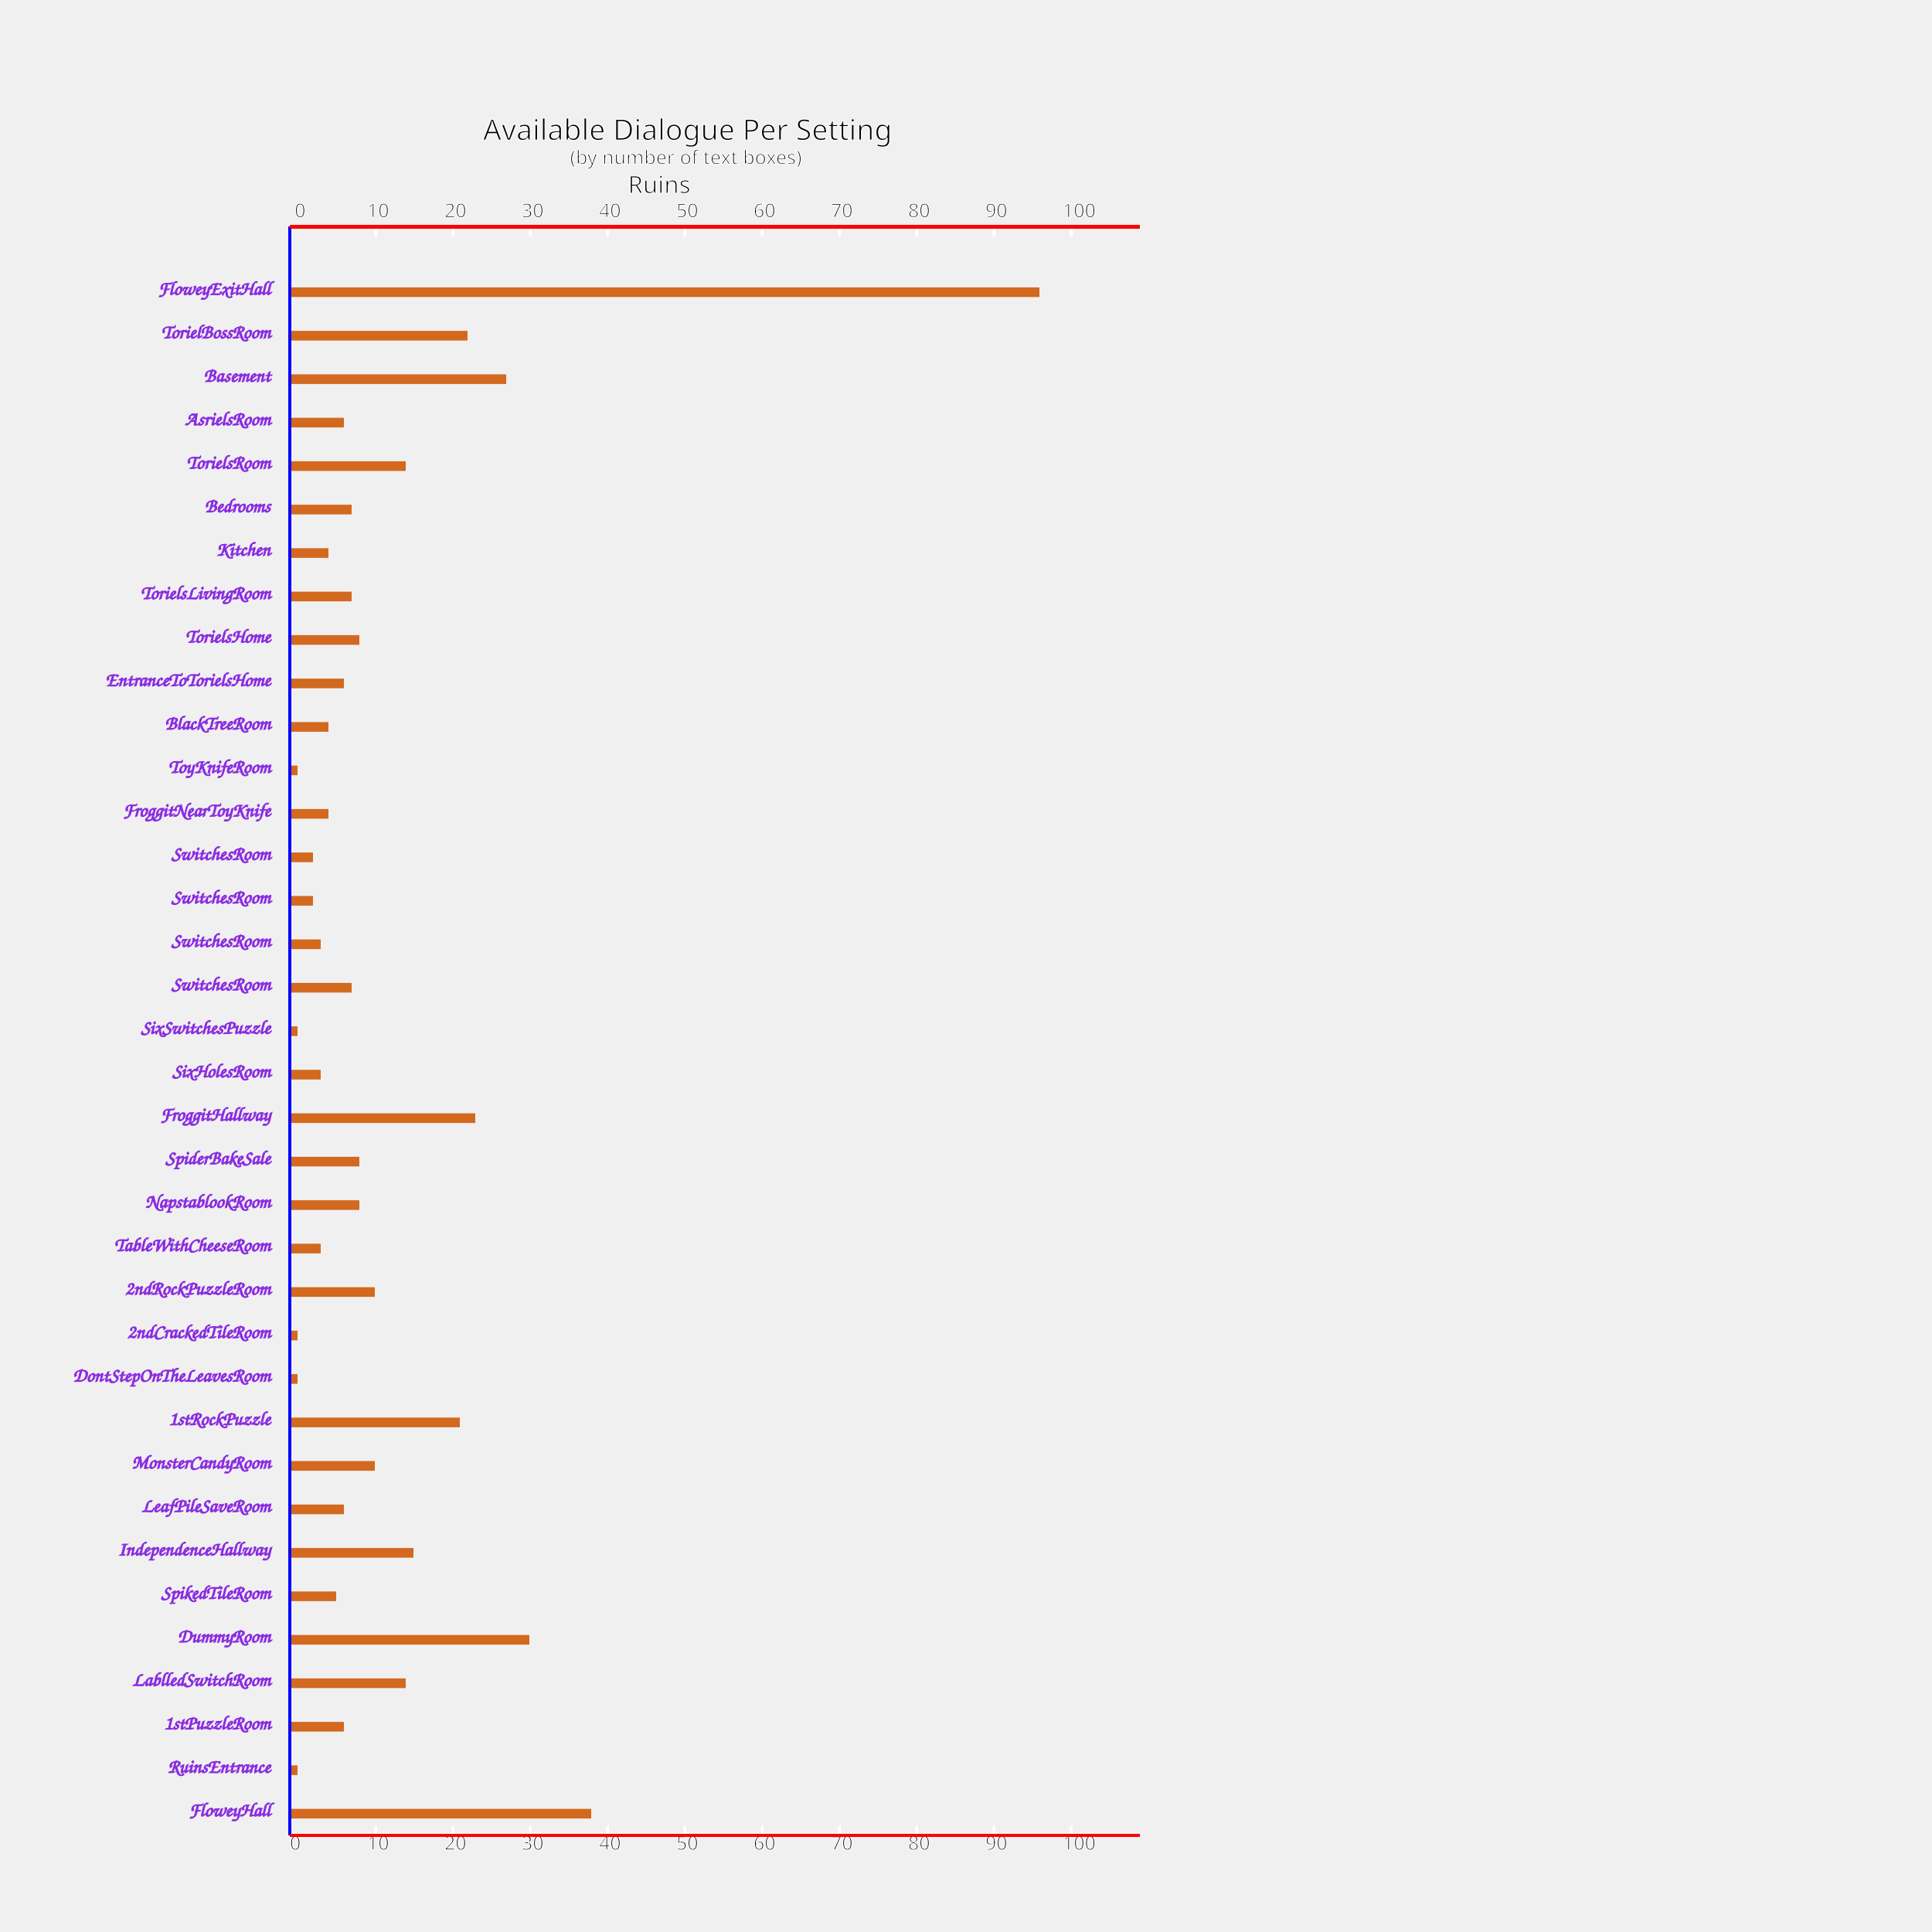
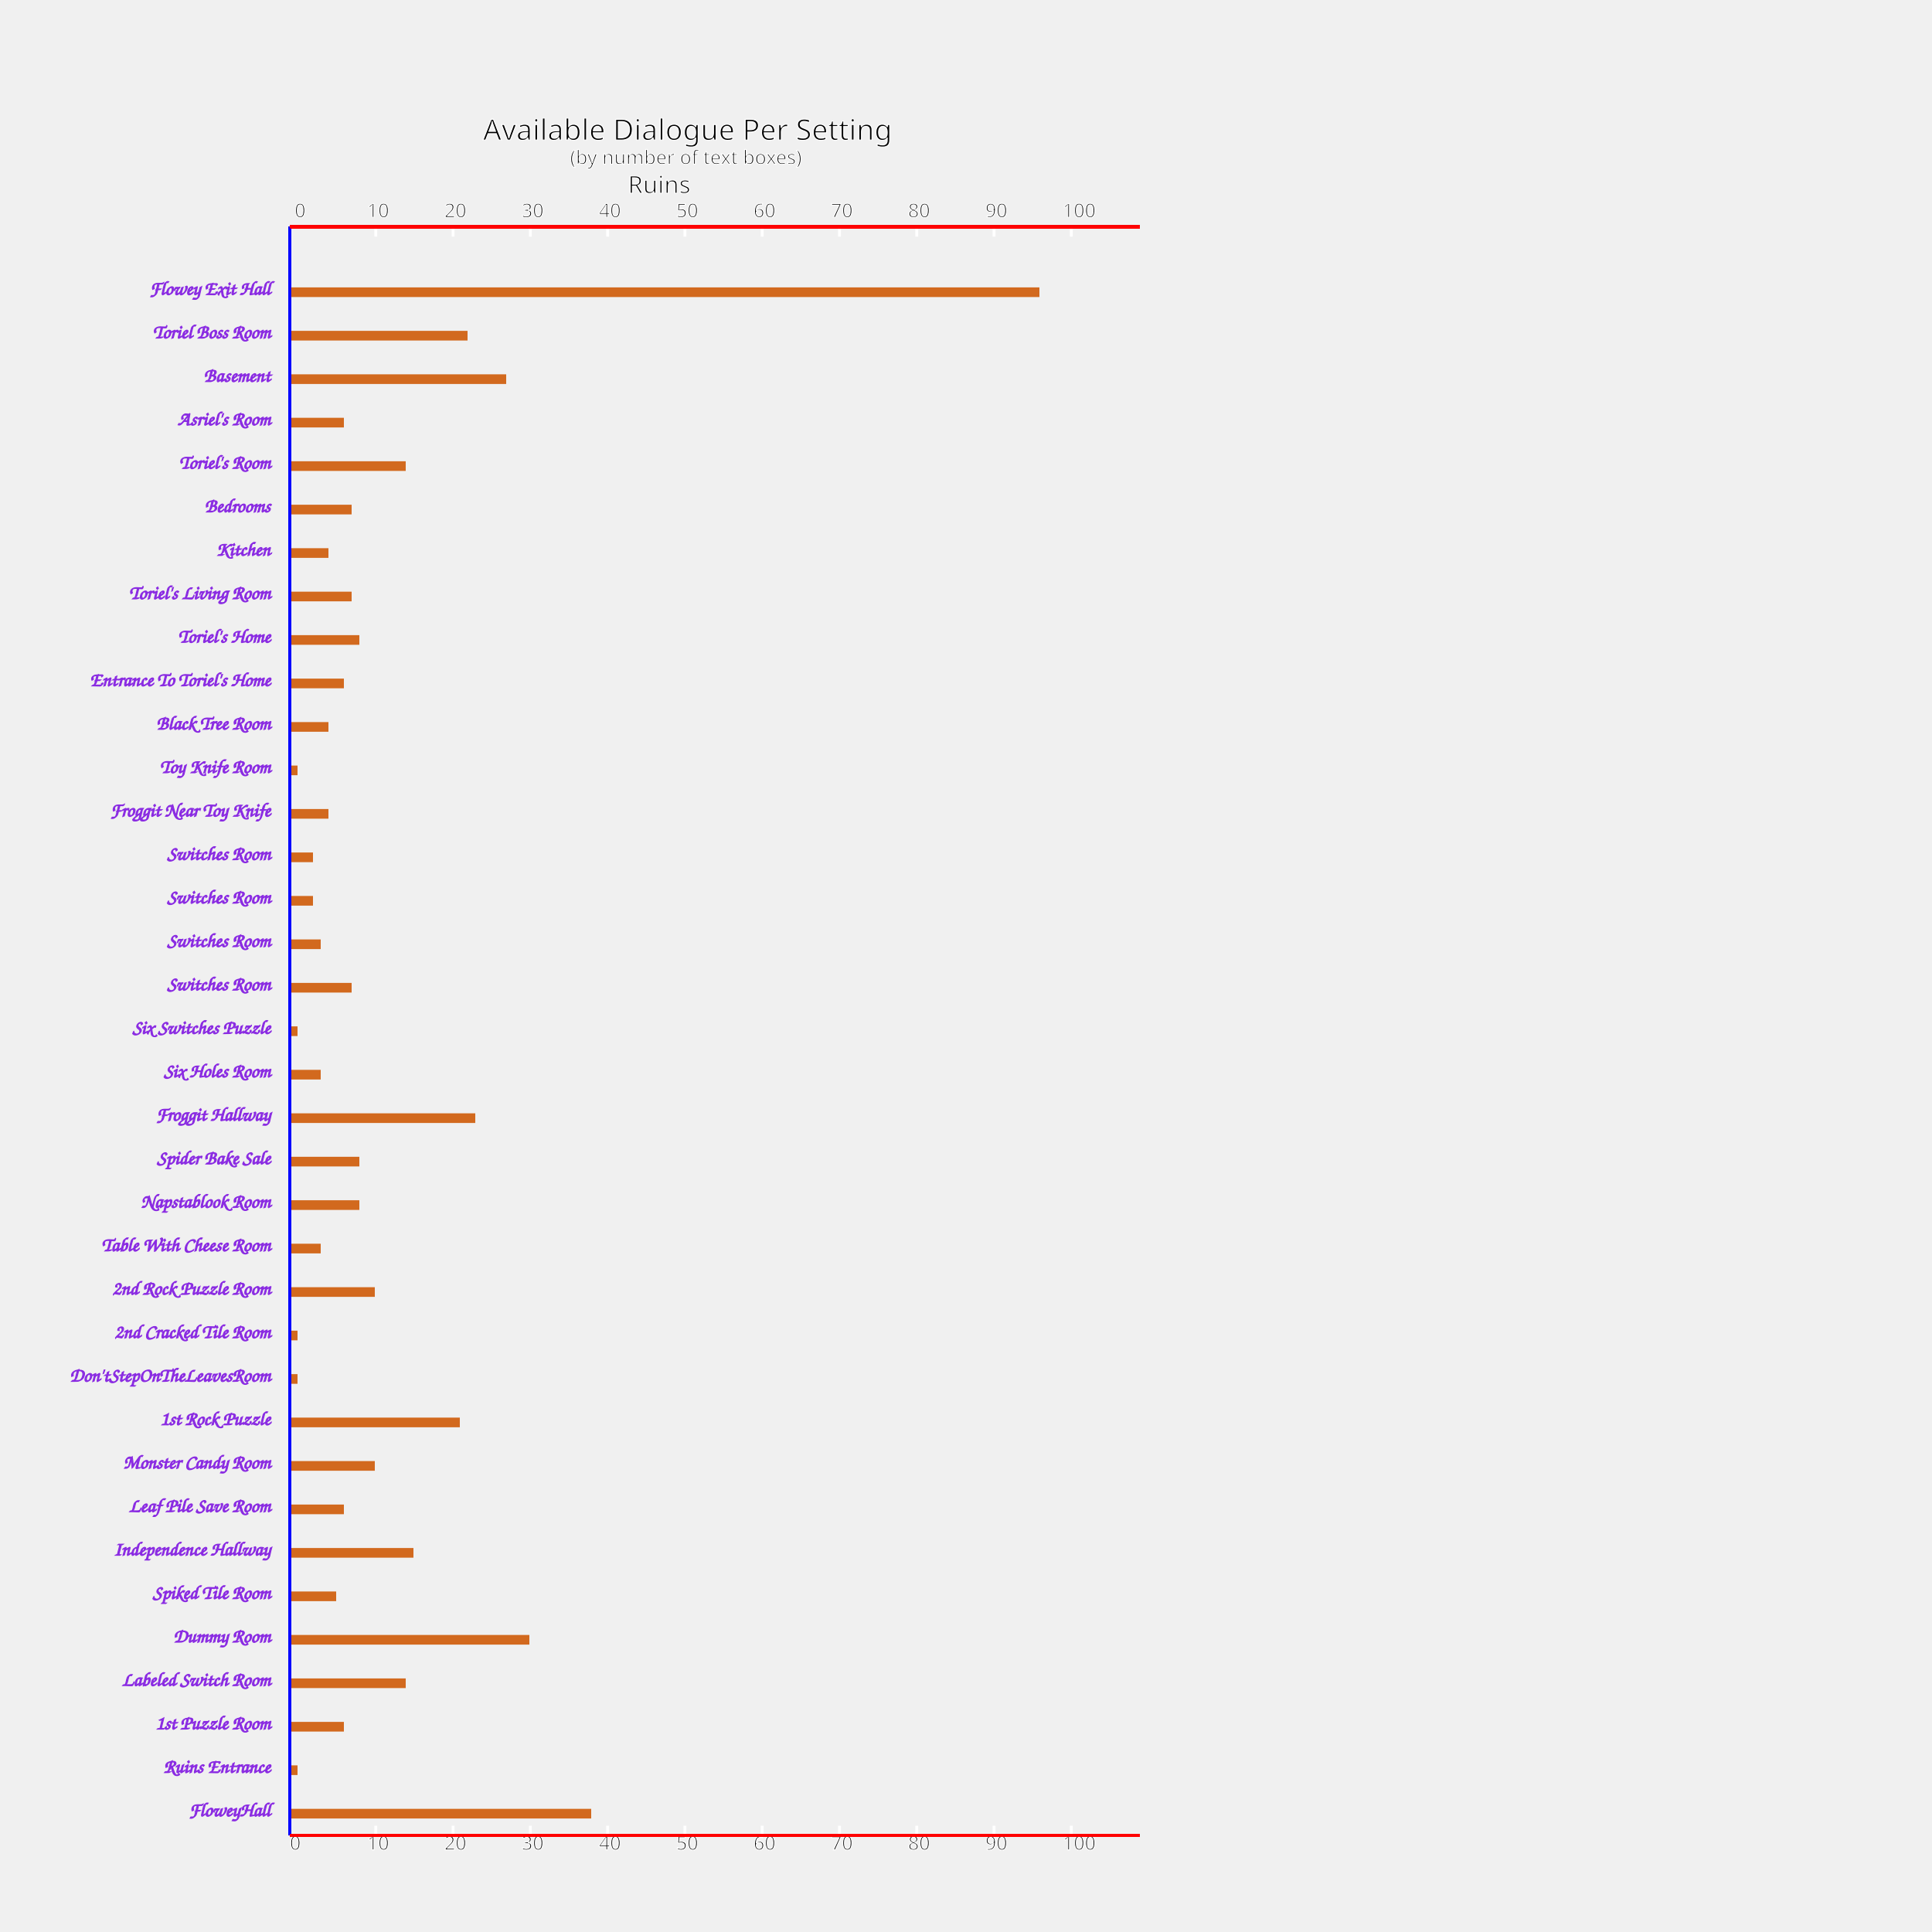
<svg xmlns="http://www.w3.org/2000/svg" width="2000" height="2000" style="background-color: black;">
  <g transform="translate(300, 1900)">
    <text x="0" y="15" font-size="20" font-family="papyrus" stroke="white">0</text>
    <text x="80" y="15" font-size="20" font-family="papyrus" stroke="white">10</text>
    <line x1="89" x2="89" y1="0" y2="-10" stroke-width="3" stroke="white" />
    <text x="160" y="15" font-size="20" font-family="papyrus" stroke="white">20</text>
    <line x1="169" x2="169" y1="0" y2="-10" stroke-width="3" stroke="white" />
    <text x="240" y="15" font-size="20" font-family="papyrus" stroke="white">30</text>
    <line x1="249" x2="249" y1="0" y2="-10" stroke-width="3" stroke="white" />
    <text x="320" y="15" font-size="20" font-family="papyrus" stroke="white">40</text>
    <line x1="329" x2="329" y1="0" y2="-10" stroke-width="3" stroke="white" />
    <text x="400" y="15" font-size="20" font-family="papyrus" stroke="white">50</text>
    <line x1="409" x2="409" y1="0" y2="-10" stroke-width="3" stroke="white" />
    <text x="480" y="15" font-size="20" font-family="papyrus" stroke="white">60</text>
    <line x1="489" x2="489" y1="0" y2="-10" stroke-width="3" stroke="white" />
    <text x="560" y="15" font-size="20" font-family="papyrus" stroke="white">70</text>
    <line x1="569" x2="569" y1="0" y2="-10" stroke-width="3" stroke="white" />
    <text x="640" y="15" font-size="20" font-family="papyrus" stroke="white">80</text>
    <line x1="649" x2="649" y1="0" y2="-10" stroke-width="3" stroke="white" />
    <text x="720" y="15" font-size="20" font-family="papyrus" stroke="white">90</text>
    <line x1="729" x2="729" y1="0" y2="-10" stroke-width="3" stroke="white" />
    <text x="800" y="15" font-size="20" font-family="papyrus" stroke="white">100</text>
    <line x1="809" x2="809" y1="0" y2="-10" stroke-width="3" stroke="white" />
    <text x="5" y="-1675" font-size="20" font-family="papyrus" stroke="white">0</text>
    <text x="80" y="-1675" font-size="20" font-family="papyrus" stroke="white">10</text>
    <line x1="89" x2="89" y1="-1665" y2="-1655" stroke-width="3" stroke="white" />
    <text x="160" y="-1675" font-size="20" font-family="papyrus" stroke="white">20</text>
    <line x1="169" x2="169" y1="-1665" y2="-1655" stroke-width="3" stroke="white" />
    <text x="240" y="-1675" font-size="20" font-family="papyrus" stroke="white">30</text>
    <line x1="249" x2="249" y1="-1665" y2="-1655" stroke-width="3" stroke="white" />
    <text x="320" y="-1675" font-size="20" font-family="papyrus" stroke="white">40</text>
    <line x1="329" x2="329" y1="-1665" y2="-1655" stroke-width="3" stroke="white" />
    <text x="400" y="-1675" font-size="20" font-family="papyrus" stroke="white">50</text>
    <line x1="409" x2="409" y1="-1665" y2="-1655" stroke-width="3" stroke="white" />
    <text x="480" y="-1675" font-size="20" font-family="papyrus" stroke="white">60</text>
    <line x1="489" x2="489" y1="-1665" y2="-1655" stroke-width="3" stroke="white" />
    <text x="560" y="-1675" font-size="20" font-family="papyrus" stroke="white">70</text>
    <line x1="569" x2="569" y1="-1665" y2="-1655" stroke-width="3" stroke="white" />
    <text x="640" y="-1675" font-size="20" font-family="papyrus" stroke="white">80</text>
    <line x1="649" x2="649" y1="-1665" y2="-1655" stroke-width="3" stroke="white" />
    <text x="720" y="-1675" font-size="20" font-family="papyrus" stroke="white">90</text>
    <line x1="729" x2="729" y1="-1665" y2="-1655" stroke-width="3" stroke="white" />
    <text x="800" y="-1675" font-size="20" font-family="papyrus" stroke="white">100</text>
    <line x1="809" x2="809" y1="-1665" y2="-1655" stroke-width="3" stroke="white" />
    <text x="200" y="-1755" stroke="white" font-size="30" font-family="papyrus">Available
            Dialogue Per Setting</text>
    <text x="290" y="-1730" stroke="white" font-size="20" font-family="papyrus">(by number of text boxes)</text>
    <text x="350" y="-1700" stroke="white" font-size="25" font-family="papyrus">Ruins</text>
    <g>
      <text x="-20" y="-20" fill="blueviolet" text-anchor="end" font-size="20" font-family="comic sans Ms" stroke="blueviolet">FloweyHall</text>
      <line x1="0" x2="312" y1="-22.5" y2="-22.5" stroke="chocolate" stroke-width="10" />
    </g>
    <line x1="0" y1="0" x2="0" y2="-1665" stroke-width="3" stroke="blue" />
    <line x1="0" y1="0" x2="880" y2="0" stroke-width="3" stroke="red" />
    <line x1="0" y1="-1665" x2="880" y2="-1665" stroke-width="3" stroke="red" />
    <g>
-       <text x="-20" y="-65" fill="blueviolet" text-anchor="end" font-size="20" font-family="comic sans Ms" stroke="blueviolet">RuinsEntrance</text>
+       <text x="-20" y="-65" fill="blueviolet" text-anchor="end" font-size="20" font-family="comic sans Ms" stroke="blueviolet">Ruins Entrance</text>
      <line x1="0" x2="8" y1="-67.5" y2="-67.5" stroke="chocolate" stroke-width="10" />
    </g>
    <line x1="0" y1="0" x2="0" y2="-1665" stroke-width="3" stroke="blue" />
    <line x1="0" y1="0" x2="880" y2="0" stroke-width="3" stroke="red" />
    <line x1="0" y1="-1665" x2="880" y2="-1665" stroke-width="3" stroke="red" />
    <g>
-       <text x="-20" y="-110" fill="blueviolet" text-anchor="end" font-size="20" font-family="comic sans Ms" stroke="blueviolet">1stPuzzleRoom</text>
+       <text x="-20" y="-110" fill="blueviolet" text-anchor="end" font-size="20" font-family="comic sans Ms" stroke="blueviolet">1st Puzzle Room</text>
      <line x1="0" x2="56" y1="-112.5" y2="-112.5" stroke="chocolate" stroke-width="10" />
    </g>
    <line x1="0" y1="0" x2="0" y2="-1665" stroke-width="3" stroke="blue" />
    <line x1="0" y1="0" x2="880" y2="0" stroke-width="3" stroke="red" />
    <line x1="0" y1="-1665" x2="880" y2="-1665" stroke-width="3" stroke="red" />
    <g>
-       <text x="-20" y="-155" fill="blueviolet" text-anchor="end" font-size="20" font-family="comic sans Ms" stroke="blueviolet">LablledSwitchRoom</text>
+       <text x="-20" y="-155" fill="blueviolet" text-anchor="end" font-size="20" font-family="comic sans Ms" stroke="blueviolet">Labeled Switch Room</text>
      <line x1="0" x2="120" y1="-157.5" y2="-157.5" stroke="chocolate" stroke-width="10" />
    </g>
    <line x1="0" y1="0" x2="0" y2="-1665" stroke-width="3" stroke="blue" />
    <line x1="0" y1="0" x2="880" y2="0" stroke-width="3" stroke="red" />
    <line x1="0" y1="-1665" x2="880" y2="-1665" stroke-width="3" stroke="red" />
    <g>
-       <text x="-20" y="-200" fill="blueviolet" text-anchor="end" font-size="20" font-family="comic sans Ms" stroke="blueviolet">DummyRoom</text>
+       <text x="-20" y="-200" fill="blueviolet" text-anchor="end" font-size="20" font-family="comic sans Ms" stroke="blueviolet">Dummy Room</text>
      <line x1="0" x2="248" y1="-202.5" y2="-202.5" stroke="chocolate" stroke-width="10" />
    </g>
    <line x1="0" y1="0" x2="0" y2="-1665" stroke-width="3" stroke="blue" />
    <line x1="0" y1="0" x2="880" y2="0" stroke-width="3" stroke="red" />
    <line x1="0" y1="-1665" x2="880" y2="-1665" stroke-width="3" stroke="red" />
    <g>
-       <text x="-20" y="-245" fill="blueviolet" text-anchor="end" font-size="20" font-family="comic sans Ms" stroke="blueviolet">SpikedTileRoom</text>
+       <text x="-20" y="-245" fill="blueviolet" text-anchor="end" font-size="20" font-family="comic sans Ms" stroke="blueviolet">Spiked Tile Room</text>
      <line x1="0" x2="48" y1="-247.5" y2="-247.5" stroke="chocolate" stroke-width="10" />
    </g>
    <line x1="0" y1="0" x2="0" y2="-1665" stroke-width="3" stroke="blue" />
    <line x1="0" y1="0" x2="880" y2="0" stroke-width="3" stroke="red" />
    <line x1="0" y1="-1665" x2="880" y2="-1665" stroke-width="3" stroke="red" />
    <g>
-       <text x="-20" y="-290" fill="blueviolet" text-anchor="end" font-size="20" font-family="comic sans Ms" stroke="blueviolet">IndependenceHallway</text>
+       <text x="-20" y="-290" fill="blueviolet" text-anchor="end" font-size="20" font-family="comic sans Ms" stroke="blueviolet">Independence Hallway</text>
      <line x1="0" x2="128" y1="-292.5" y2="-292.5" stroke="chocolate" stroke-width="10" />
    </g>
    <line x1="0" y1="0" x2="0" y2="-1665" stroke-width="3" stroke="blue" />
    <line x1="0" y1="0" x2="880" y2="0" stroke-width="3" stroke="red" />
    <line x1="0" y1="-1665" x2="880" y2="-1665" stroke-width="3" stroke="red" />
    <g>
-       <text x="-20" y="-335" fill="blueviolet" text-anchor="end" font-size="20" font-family="comic sans Ms" stroke="blueviolet">LeafPileSaveRoom</text>
+       <text x="-20" y="-335" fill="blueviolet" text-anchor="end" font-size="20" font-family="comic sans Ms" stroke="blueviolet">Leaf Pile Save Room</text>
      <line x1="0" x2="56" y1="-337.5" y2="-337.5" stroke="chocolate" stroke-width="10" />
    </g>
    <line x1="0" y1="0" x2="0" y2="-1665" stroke-width="3" stroke="blue" />
    <line x1="0" y1="0" x2="880" y2="0" stroke-width="3" stroke="red" />
    <line x1="0" y1="-1665" x2="880" y2="-1665" stroke-width="3" stroke="red" />
    <g>
-       <text x="-20" y="-380" fill="blueviolet" text-anchor="end" font-size="20" font-family="comic sans Ms" stroke="blueviolet">MonsterCandyRoom</text>
+       <text x="-20" y="-380" fill="blueviolet" text-anchor="end" font-size="20" font-family="comic sans Ms" stroke="blueviolet">Monster Candy Room</text>
      <line x1="0" x2="88" y1="-382.5" y2="-382.5" stroke="chocolate" stroke-width="10" />
    </g>
    <line x1="0" y1="0" x2="0" y2="-1665" stroke-width="3" stroke="blue" />
    <line x1="0" y1="0" x2="880" y2="0" stroke-width="3" stroke="red" />
    <line x1="0" y1="-1665" x2="880" y2="-1665" stroke-width="3" stroke="red" />
    <g>
-       <text x="-20" y="-425" fill="blueviolet" text-anchor="end" font-size="20" font-family="comic sans Ms" stroke="blueviolet">1stRockPuzzle</text>
+       <text x="-20" y="-425" fill="blueviolet" text-anchor="end" font-size="20" font-family="comic sans Ms" stroke="blueviolet">1st Rock Puzzle</text>
      <line x1="0" x2="176" y1="-427.5" y2="-427.5" stroke="chocolate" stroke-width="10" />
    </g>
    <line x1="0" y1="0" x2="0" y2="-1665" stroke-width="3" stroke="blue" />
    <line x1="0" y1="0" x2="880" y2="0" stroke-width="3" stroke="red" />
    <line x1="0" y1="-1665" x2="880" y2="-1665" stroke-width="3" stroke="red" />
    <g>
-       <text x="-20" y="-470" fill="blueviolet" text-anchor="end" font-size="20" font-family="comic sans Ms" stroke="blueviolet">DontStepOnTheLeavesRoom</text>
+       <text x="-20" y="-470" fill="blueviolet" text-anchor="end" font-size="20" font-family="comic sans Ms" stroke="blueviolet">Don'tStepOnTheLeavesRoom</text>
      <line x1="0" x2="8" y1="-472.5" y2="-472.5" stroke="chocolate" stroke-width="10" />
    </g>
    <line x1="0" y1="0" x2="0" y2="-1665" stroke-width="3" stroke="blue" />
    <line x1="0" y1="0" x2="880" y2="0" stroke-width="3" stroke="red" />
    <line x1="0" y1="-1665" x2="880" y2="-1665" stroke-width="3" stroke="red" />
    <g>
-       <text x="-20" y="-515" fill="blueviolet" text-anchor="end" font-size="20" font-family="comic sans Ms" stroke="blueviolet">2ndCrackedTileRoom</text>
+       <text x="-20" y="-515" fill="blueviolet" text-anchor="end" font-size="20" font-family="comic sans Ms" stroke="blueviolet">2nd Cracked Tile Room</text>
      <line x1="0" x2="8" y1="-517.5" y2="-517.5" stroke="chocolate" stroke-width="10" />
    </g>
    <line x1="0" y1="0" x2="0" y2="-1665" stroke-width="3" stroke="blue" />
    <line x1="0" y1="0" x2="880" y2="0" stroke-width="3" stroke="red" />
    <line x1="0" y1="-1665" x2="880" y2="-1665" stroke-width="3" stroke="red" />
    <g>
-       <text x="-20" y="-560" fill="blueviolet" text-anchor="end" font-size="20" font-family="comic sans Ms" stroke="blueviolet">2ndRockPuzzleRoom</text>
+       <text x="-20" y="-560" fill="blueviolet" text-anchor="end" font-size="20" font-family="comic sans Ms" stroke="blueviolet">2nd Rock Puzzle Room</text>
      <line x1="0" x2="88" y1="-562.5" y2="-562.5" stroke="chocolate" stroke-width="10" />
    </g>
    <line x1="0" y1="0" x2="0" y2="-1665" stroke-width="3" stroke="blue" />
    <line x1="0" y1="0" x2="880" y2="0" stroke-width="3" stroke="red" />
    <line x1="0" y1="-1665" x2="880" y2="-1665" stroke-width="3" stroke="red" />
    <g>
-       <text x="-20" y="-605" fill="blueviolet" text-anchor="end" font-size="20" font-family="comic sans Ms" stroke="blueviolet">TableWithCheeseRoom</text>
+       <text x="-20" y="-605" fill="blueviolet" text-anchor="end" font-size="20" font-family="comic sans Ms" stroke="blueviolet">Table With Cheese Room</text>
      <line x1="0" x2="32" y1="-607.5" y2="-607.5" stroke="chocolate" stroke-width="10" />
    </g>
    <line x1="0" y1="0" x2="0" y2="-1665" stroke-width="3" stroke="blue" />
    <line x1="0" y1="0" x2="880" y2="0" stroke-width="3" stroke="red" />
    <line x1="0" y1="-1665" x2="880" y2="-1665" stroke-width="3" stroke="red" />
    <g>
-       <text x="-20" y="-650" fill="blueviolet" text-anchor="end" font-size="20" font-family="comic sans Ms" stroke="blueviolet">NapstablookRoom</text>
+       <text x="-20" y="-650" fill="blueviolet" text-anchor="end" font-size="20" font-family="comic sans Ms" stroke="blueviolet">Napstablook Room</text>
      <line x1="0" x2="72" y1="-652.5" y2="-652.5" stroke="chocolate" stroke-width="10" />
    </g>
    <line x1="0" y1="0" x2="0" y2="-1665" stroke-width="3" stroke="blue" />
    <line x1="0" y1="0" x2="880" y2="0" stroke-width="3" stroke="red" />
    <line x1="0" y1="-1665" x2="880" y2="-1665" stroke-width="3" stroke="red" />
    <g>
-       <text x="-20" y="-695" fill="blueviolet" text-anchor="end" font-size="20" font-family="comic sans Ms" stroke="blueviolet">SpiderBakeSale</text>
+       <text x="-20" y="-695" fill="blueviolet" text-anchor="end" font-size="20" font-family="comic sans Ms" stroke="blueviolet">Spider Bake Sale</text>
      <line x1="0" x2="72" y1="-697.5" y2="-697.5" stroke="chocolate" stroke-width="10" />
    </g>
    <line x1="0" y1="0" x2="0" y2="-1665" stroke-width="3" stroke="blue" />
    <line x1="0" y1="0" x2="880" y2="0" stroke-width="3" stroke="red" />
    <line x1="0" y1="-1665" x2="880" y2="-1665" stroke-width="3" stroke="red" />
    <g>
-       <text x="-20" y="-740" fill="blueviolet" text-anchor="end" font-size="20" font-family="comic sans Ms" stroke="blueviolet">FroggitHallway</text>
+       <text x="-20" y="-740" fill="blueviolet" text-anchor="end" font-size="20" font-family="comic sans Ms" stroke="blueviolet">Froggit Hallway</text>
      <line x1="0" x2="192" y1="-742.5" y2="-742.5" stroke="chocolate" stroke-width="10" />
    </g>
    <line x1="0" y1="0" x2="0" y2="-1665" stroke-width="3" stroke="blue" />
    <line x1="0" y1="0" x2="880" y2="0" stroke-width="3" stroke="red" />
    <line x1="0" y1="-1665" x2="880" y2="-1665" stroke-width="3" stroke="red" />
    <g>
-       <text x="-20" y="-785" fill="blueviolet" text-anchor="end" font-size="20" font-family="comic sans Ms" stroke="blueviolet">SixHolesRoom</text>
+       <text x="-20" y="-785" fill="blueviolet" text-anchor="end" font-size="20" font-family="comic sans Ms" stroke="blueviolet">Six Holes Room</text>
      <line x1="0" x2="32" y1="-787.5" y2="-787.5" stroke="chocolate" stroke-width="10" />
    </g>
    <line x1="0" y1="0" x2="0" y2="-1665" stroke-width="3" stroke="blue" />
    <line x1="0" y1="0" x2="880" y2="0" stroke-width="3" stroke="red" />
    <line x1="0" y1="-1665" x2="880" y2="-1665" stroke-width="3" stroke="red" />
    <g>
-       <text x="-20" y="-830" fill="blueviolet" text-anchor="end" font-size="20" font-family="comic sans Ms" stroke="blueviolet">SixSwitchesPuzzle</text>
+       <text x="-20" y="-830" fill="blueviolet" text-anchor="end" font-size="20" font-family="comic sans Ms" stroke="blueviolet">Six Switches Puzzle</text>
      <line x1="0" x2="8" y1="-832.5" y2="-832.5" stroke="chocolate" stroke-width="10" />
    </g>
    <line x1="0" y1="0" x2="0" y2="-1665" stroke-width="3" stroke="blue" />
    <line x1="0" y1="0" x2="880" y2="0" stroke-width="3" stroke="red" />
    <line x1="0" y1="-1665" x2="880" y2="-1665" stroke-width="3" stroke="red" />
    <g>
-       <text x="-20" y="-875" fill="blueviolet" text-anchor="end" font-size="20" font-family="comic sans Ms" stroke="blueviolet">SwitchesRoom</text>
+       <text x="-20" y="-875" fill="blueviolet" text-anchor="end" font-size="20" font-family="comic sans Ms" stroke="blueviolet">Switches Room</text>
      <line x1="0" x2="64" y1="-877.5" y2="-877.5" stroke="chocolate" stroke-width="10" />
    </g>
    <line x1="0" y1="0" x2="0" y2="-1665" stroke-width="3" stroke="blue" />
    <line x1="0" y1="0" x2="880" y2="0" stroke-width="3" stroke="red" />
    <line x1="0" y1="-1665" x2="880" y2="-1665" stroke-width="3" stroke="red" />
    <g>
-       <text x="-20" y="-920" fill="blueviolet" text-anchor="end" font-size="20" font-family="comic sans Ms" stroke="blueviolet">SwitchesRoom</text>
+       <text x="-20" y="-920" fill="blueviolet" text-anchor="end" font-size="20" font-family="comic sans Ms" stroke="blueviolet">Switches Room</text>
      <line x1="0" x2="32" y1="-922.5" y2="-922.5" stroke="chocolate" stroke-width="10" />
    </g>
    <line x1="0" y1="0" x2="0" y2="-1665" stroke-width="3" stroke="blue" />
    <line x1="0" y1="0" x2="880" y2="0" stroke-width="3" stroke="red" />
    <line x1="0" y1="-1665" x2="880" y2="-1665" stroke-width="3" stroke="red" />
    <g>
-       <text x="-20" y="-965" fill="blueviolet" text-anchor="end" font-size="20" font-family="comic sans Ms" stroke="blueviolet">SwitchesRoom</text>
+       <text x="-20" y="-965" fill="blueviolet" text-anchor="end" font-size="20" font-family="comic sans Ms" stroke="blueviolet">Switches Room</text>
      <line x1="0" x2="24" y1="-967.5" y2="-967.5" stroke="chocolate" stroke-width="10" />
    </g>
    <line x1="0" y1="0" x2="0" y2="-1665" stroke-width="3" stroke="blue" />
    <line x1="0" y1="0" x2="880" y2="0" stroke-width="3" stroke="red" />
    <line x1="0" y1="-1665" x2="880" y2="-1665" stroke-width="3" stroke="red" />
    <g>
-       <text x="-20" y="-1010" fill="blueviolet" text-anchor="end" font-size="20" font-family="comic sans Ms" stroke="blueviolet">SwitchesRoom</text>
+       <text x="-20" y="-1010" fill="blueviolet" text-anchor="end" font-size="20" font-family="comic sans Ms" stroke="blueviolet">Switches Room</text>
      <line x1="0" x2="24" y1="-1012.5" y2="-1012.5" stroke="chocolate" stroke-width="10" />
    </g>
    <line x1="0" y1="0" x2="0" y2="-1665" stroke-width="3" stroke="blue" />
    <line x1="0" y1="0" x2="880" y2="0" stroke-width="3" stroke="red" />
    <line x1="0" y1="-1665" x2="880" y2="-1665" stroke-width="3" stroke="red" />
    <g>
-       <text x="-20" y="-1055" fill="blueviolet" text-anchor="end" font-size="20" font-family="comic sans Ms" stroke="blueviolet">FroggitNearToyKnife</text>
+       <text x="-20" y="-1055" fill="blueviolet" text-anchor="end" font-size="20" font-family="comic sans Ms" stroke="blueviolet">Froggit Near Toy Knife</text>
      <line x1="0" x2="40" y1="-1057.5" y2="-1057.5" stroke="chocolate" stroke-width="10" />
    </g>
    <line x1="0" y1="0" x2="0" y2="-1665" stroke-width="3" stroke="blue" />
    <line x1="0" y1="0" x2="880" y2="0" stroke-width="3" stroke="red" />
    <line x1="0" y1="-1665" x2="880" y2="-1665" stroke-width="3" stroke="red" />
    <g>
-       <text x="-20" y="-1100" fill="blueviolet" text-anchor="end" font-size="20" font-family="comic sans Ms" stroke="blueviolet">ToyKnifeRoom</text>
+       <text x="-20" y="-1100" fill="blueviolet" text-anchor="end" font-size="20" font-family="comic sans Ms" stroke="blueviolet">Toy Knife Room</text>
      <line x1="0" x2="8" y1="-1102.5" y2="-1102.5" stroke="chocolate" stroke-width="10" />
    </g>
    <line x1="0" y1="0" x2="0" y2="-1665" stroke-width="3" stroke="blue" />
    <line x1="0" y1="0" x2="880" y2="0" stroke-width="3" stroke="red" />
    <line x1="0" y1="-1665" x2="880" y2="-1665" stroke-width="3" stroke="red" />
    <g>
-       <text x="-20" y="-1145" fill="blueviolet" text-anchor="end" font-size="20" font-family="comic sans Ms" stroke="blueviolet">BlackTreeRoom</text>
+       <text x="-20" y="-1145" fill="blueviolet" text-anchor="end" font-size="20" font-family="comic sans Ms" stroke="blueviolet">Black Tree Room</text>
      <line x1="0" x2="40" y1="-1147.5" y2="-1147.5" stroke="chocolate" stroke-width="10" />
    </g>
    <line x1="0" y1="0" x2="0" y2="-1665" stroke-width="3" stroke="blue" />
    <line x1="0" y1="0" x2="880" y2="0" stroke-width="3" stroke="red" />
    <line x1="0" y1="-1665" x2="880" y2="-1665" stroke-width="3" stroke="red" />
    <g>
-       <text x="-20" y="-1190" fill="blueviolet" text-anchor="end" font-size="20" font-family="comic sans Ms" stroke="blueviolet">EntranceToTorielsHome</text>
+       <text x="-20" y="-1190" fill="blueviolet" text-anchor="end" font-size="20" font-family="comic sans Ms" stroke="blueviolet">Entrance To Toriel's Home</text>
      <line x1="0" x2="56" y1="-1192.5" y2="-1192.5" stroke="chocolate" stroke-width="10" />
    </g>
    <line x1="0" y1="0" x2="0" y2="-1665" stroke-width="3" stroke="blue" />
    <line x1="0" y1="0" x2="880" y2="0" stroke-width="3" stroke="red" />
    <line x1="0" y1="-1665" x2="880" y2="-1665" stroke-width="3" stroke="red" />
    <g>
-       <text x="-20" y="-1235" fill="blueviolet" text-anchor="end" font-size="20" font-family="comic sans Ms" stroke="blueviolet">TorielsHome</text>
+       <text x="-20" y="-1235" fill="blueviolet" text-anchor="end" font-size="20" font-family="comic sans Ms" stroke="blueviolet">Toriel's Home</text>
      <line x1="0" x2="72" y1="-1237.5" y2="-1237.5" stroke="chocolate" stroke-width="10" />
    </g>
    <line x1="0" y1="0" x2="0" y2="-1665" stroke-width="3" stroke="blue" />
    <line x1="0" y1="0" x2="880" y2="0" stroke-width="3" stroke="red" />
    <line x1="0" y1="-1665" x2="880" y2="-1665" stroke-width="3" stroke="red" />
    <g>
-       <text x="-20" y="-1280" fill="blueviolet" text-anchor="end" font-size="20" font-family="comic sans Ms" stroke="blueviolet">TorielsLivingRoom</text>
+       <text x="-20" y="-1280" fill="blueviolet" text-anchor="end" font-size="20" font-family="comic sans Ms" stroke="blueviolet">Toriel's Living Room</text>
      <line x1="0" x2="64" y1="-1282.5" y2="-1282.5" stroke="chocolate" stroke-width="10" />
    </g>
    <line x1="0" y1="0" x2="0" y2="-1665" stroke-width="3" stroke="blue" />
    <line x1="0" y1="0" x2="880" y2="0" stroke-width="3" stroke="red" />
    <line x1="0" y1="-1665" x2="880" y2="-1665" stroke-width="3" stroke="red" />
    <g>
      <text x="-20" y="-1325" fill="blueviolet" text-anchor="end" font-size="20" font-family="comic sans Ms" stroke="blueviolet">Kitchen</text>
      <line x1="0" x2="40" y1="-1327.5" y2="-1327.5" stroke="chocolate" stroke-width="10" />
    </g>
    <line x1="0" y1="0" x2="0" y2="-1665" stroke-width="3" stroke="blue" />
    <line x1="0" y1="0" x2="880" y2="0" stroke-width="3" stroke="red" />
    <line x1="0" y1="-1665" x2="880" y2="-1665" stroke-width="3" stroke="red" />
    <g>
      <text x="-20" y="-1370" fill="blueviolet" text-anchor="end" font-size="20" font-family="comic sans Ms" stroke="blueviolet">Bedrooms</text>
      <line x1="0" x2="64" y1="-1372.5" y2="-1372.5" stroke="chocolate" stroke-width="10" />
    </g>
    <line x1="0" y1="0" x2="0" y2="-1665" stroke-width="3" stroke="blue" />
    <line x1="0" y1="0" x2="880" y2="0" stroke-width="3" stroke="red" />
    <line x1="0" y1="-1665" x2="880" y2="-1665" stroke-width="3" stroke="red" />
    <g>
-       <text x="-20" y="-1415" fill="blueviolet" text-anchor="end" font-size="20" font-family="comic sans Ms" stroke="blueviolet">TorielsRoom</text>
+       <text x="-20" y="-1415" fill="blueviolet" text-anchor="end" font-size="20" font-family="comic sans Ms" stroke="blueviolet">Toriel's Room</text>
      <line x1="0" x2="120" y1="-1417.5" y2="-1417.5" stroke="chocolate" stroke-width="10" />
    </g>
    <line x1="0" y1="0" x2="0" y2="-1665" stroke-width="3" stroke="blue" />
    <line x1="0" y1="0" x2="880" y2="0" stroke-width="3" stroke="red" />
    <line x1="0" y1="-1665" x2="880" y2="-1665" stroke-width="3" stroke="red" />
    <g>
-       <text x="-20" y="-1460" fill="blueviolet" text-anchor="end" font-size="20" font-family="comic sans Ms" stroke="blueviolet">AsrielsRoom</text>
+       <text x="-20" y="-1460" fill="blueviolet" text-anchor="end" font-size="20" font-family="comic sans Ms" stroke="blueviolet">Asriel's Room</text>
      <line x1="0" x2="56" y1="-1462.5" y2="-1462.5" stroke="chocolate" stroke-width="10" />
    </g>
    <line x1="0" y1="0" x2="0" y2="-1665" stroke-width="3" stroke="blue" />
    <line x1="0" y1="0" x2="880" y2="0" stroke-width="3" stroke="red" />
    <line x1="0" y1="-1665" x2="880" y2="-1665" stroke-width="3" stroke="red" />
    <g>
      <text x="-20" y="-1505" fill="blueviolet" text-anchor="end" font-size="20" font-family="comic sans Ms" stroke="blueviolet">Basement</text>
      <line x1="0" x2="224" y1="-1507.5" y2="-1507.5" stroke="chocolate" stroke-width="10" />
    </g>
    <line x1="0" y1="0" x2="0" y2="-1665" stroke-width="3" stroke="blue" />
    <line x1="0" y1="0" x2="880" y2="0" stroke-width="3" stroke="red" />
    <line x1="0" y1="-1665" x2="880" y2="-1665" stroke-width="3" stroke="red" />
    <g>
-       <text x="-20" y="-1550" fill="blueviolet" text-anchor="end" font-size="20" font-family="comic sans Ms" stroke="blueviolet">TorielBossRoom</text>
+       <text x="-20" y="-1550" fill="blueviolet" text-anchor="end" font-size="20" font-family="comic sans Ms" stroke="blueviolet">Toriel Boss Room</text>
      <line x1="0" x2="184" y1="-1552.5" y2="-1552.5" stroke="chocolate" stroke-width="10" />
    </g>
    <line x1="0" y1="0" x2="0" y2="-1665" stroke-width="3" stroke="blue" />
    <line x1="0" y1="0" x2="880" y2="0" stroke-width="3" stroke="red" />
    <line x1="0" y1="-1665" x2="880" y2="-1665" stroke-width="3" stroke="red" />
    <g>
-       <text x="-20" y="-1595" fill="blueviolet" text-anchor="end" font-size="20" font-family="comic sans Ms" stroke="blueviolet">FloweyExitHall</text>
+       <text x="-20" y="-1595" fill="blueviolet" text-anchor="end" font-size="20" font-family="comic sans Ms" stroke="blueviolet">Flowey Exit Hall</text>
      <line x1="0" x2="776" y1="-1597.5" y2="-1597.5" stroke="chocolate" stroke-width="10" />
    </g>
    <line x1="0" y1="0" x2="0" y2="-1665" stroke-width="3" stroke="blue" />
    <line x1="0" y1="0" x2="880" y2="0" stroke-width="3" stroke="red" />
    <line x1="0" y1="-1665" x2="880" y2="-1665" stroke-width="3" stroke="red" />
  </g>
</svg>
